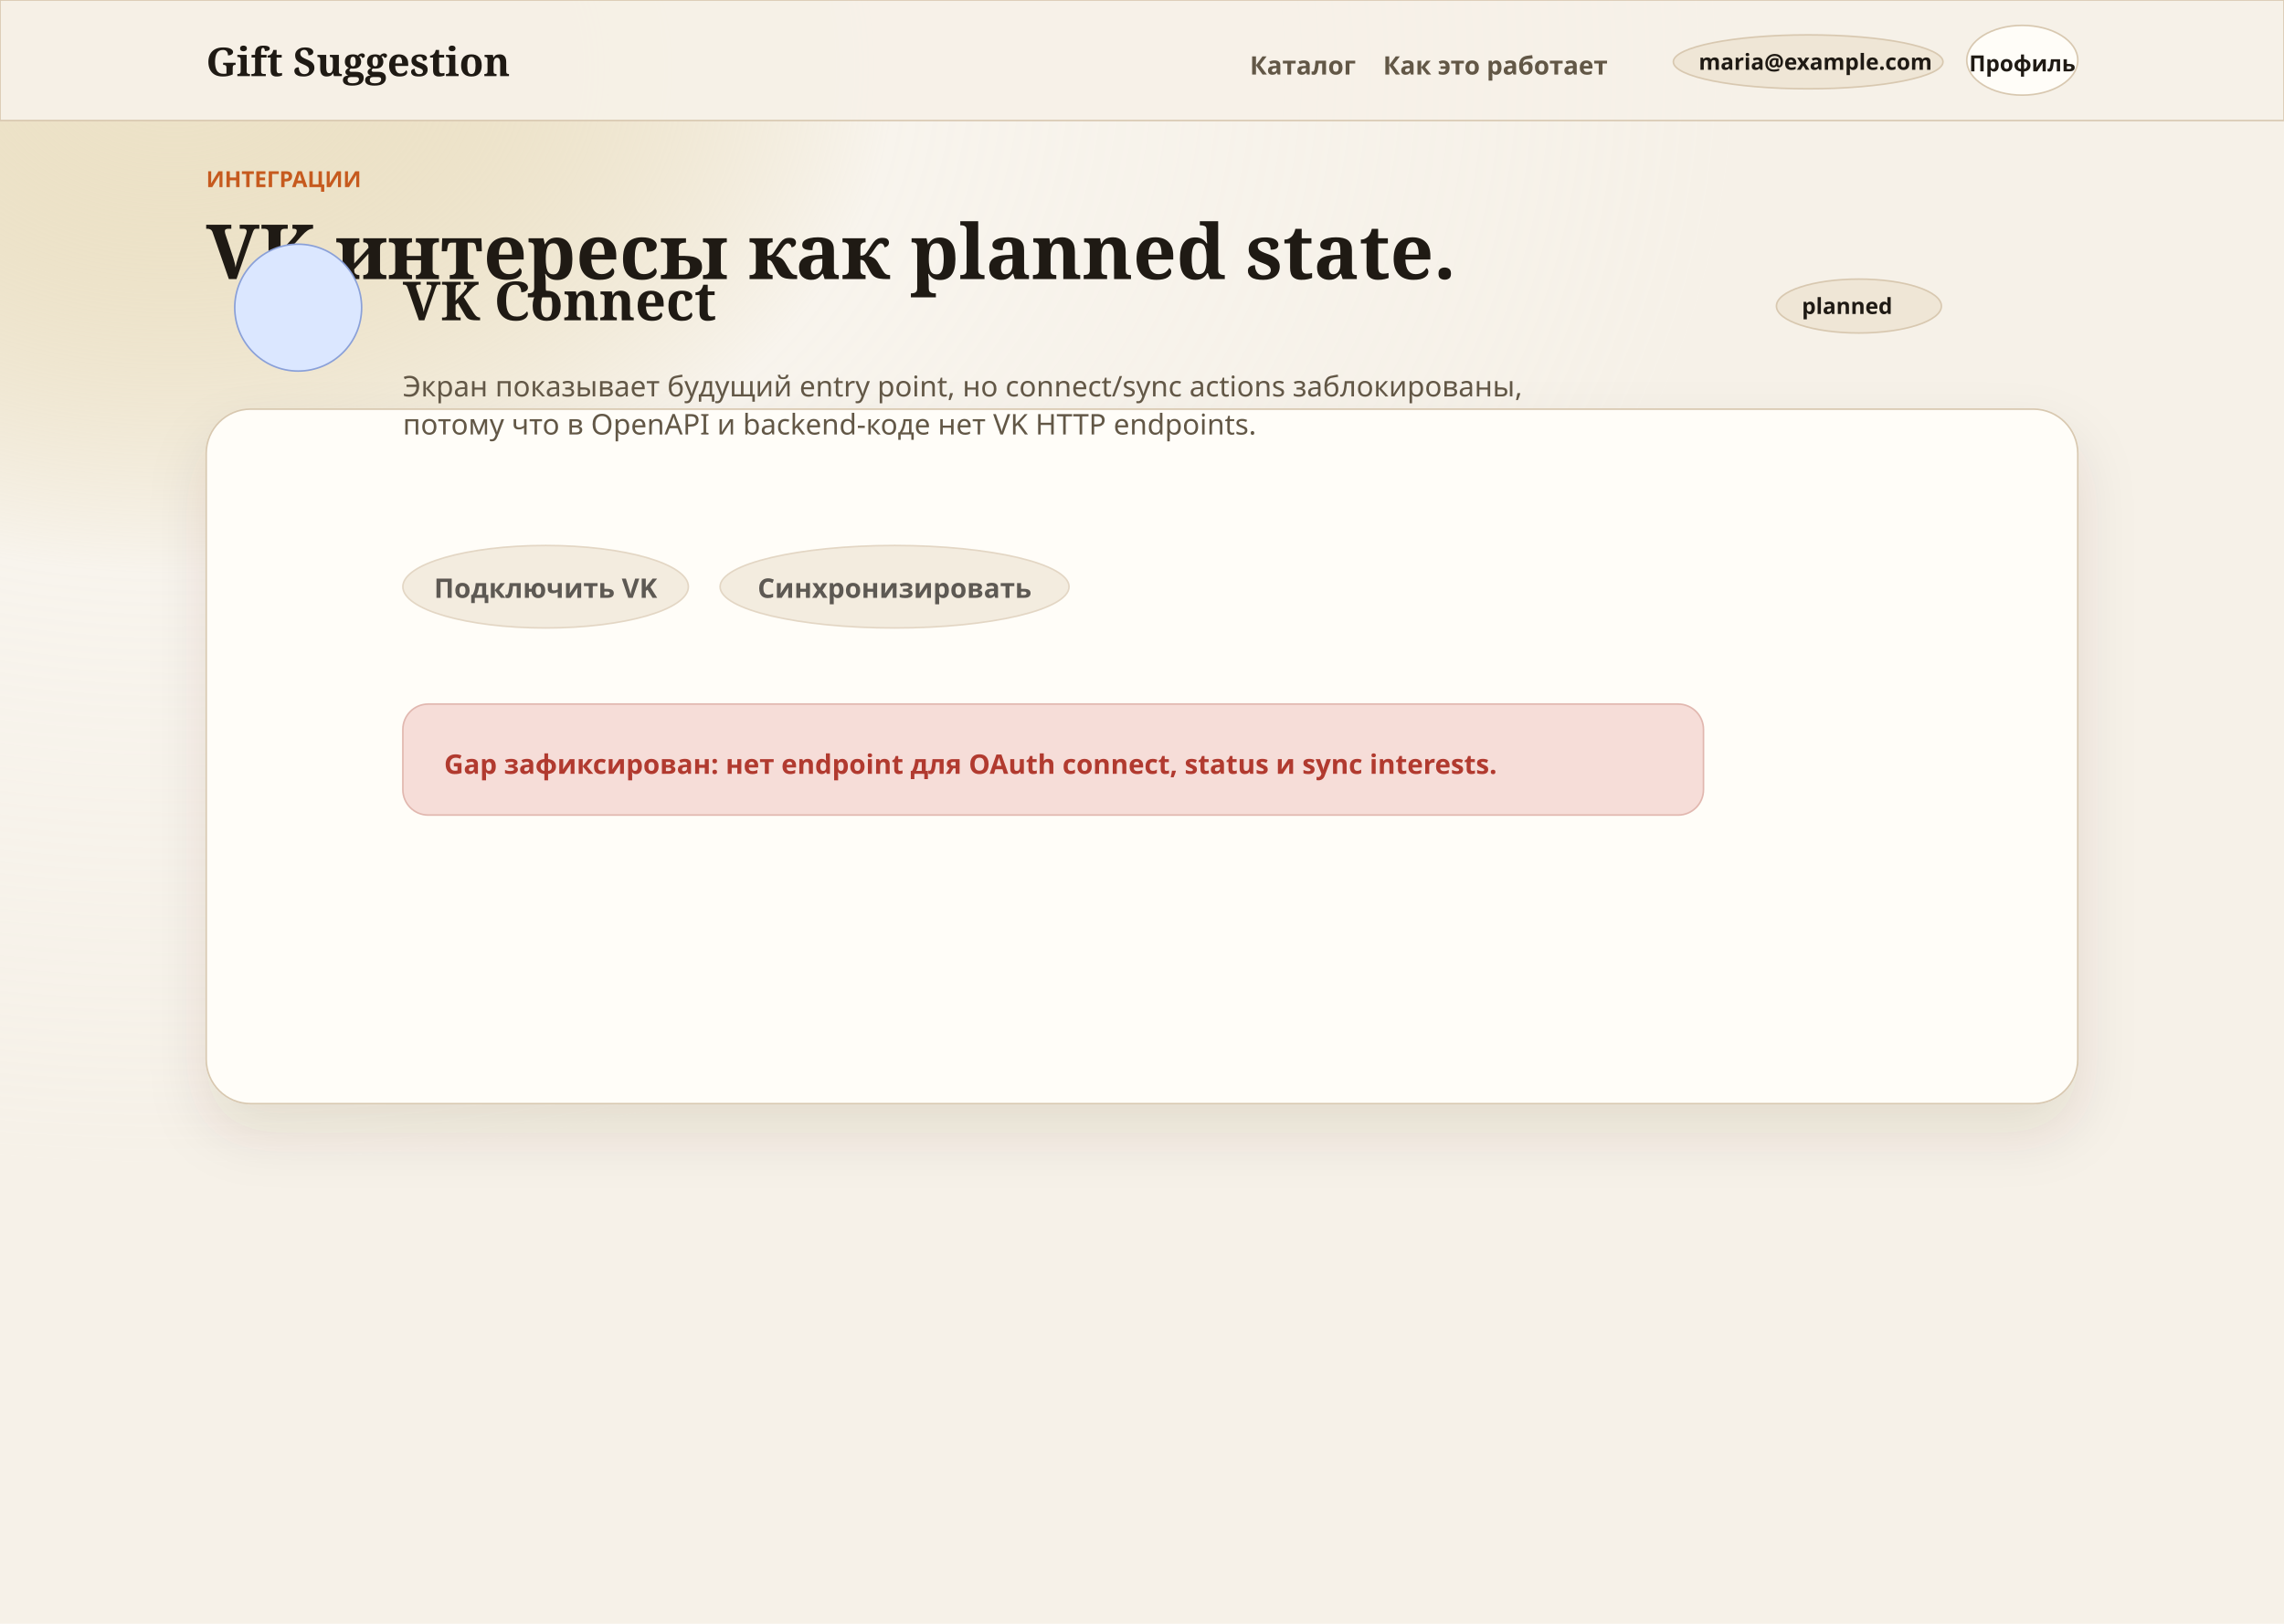
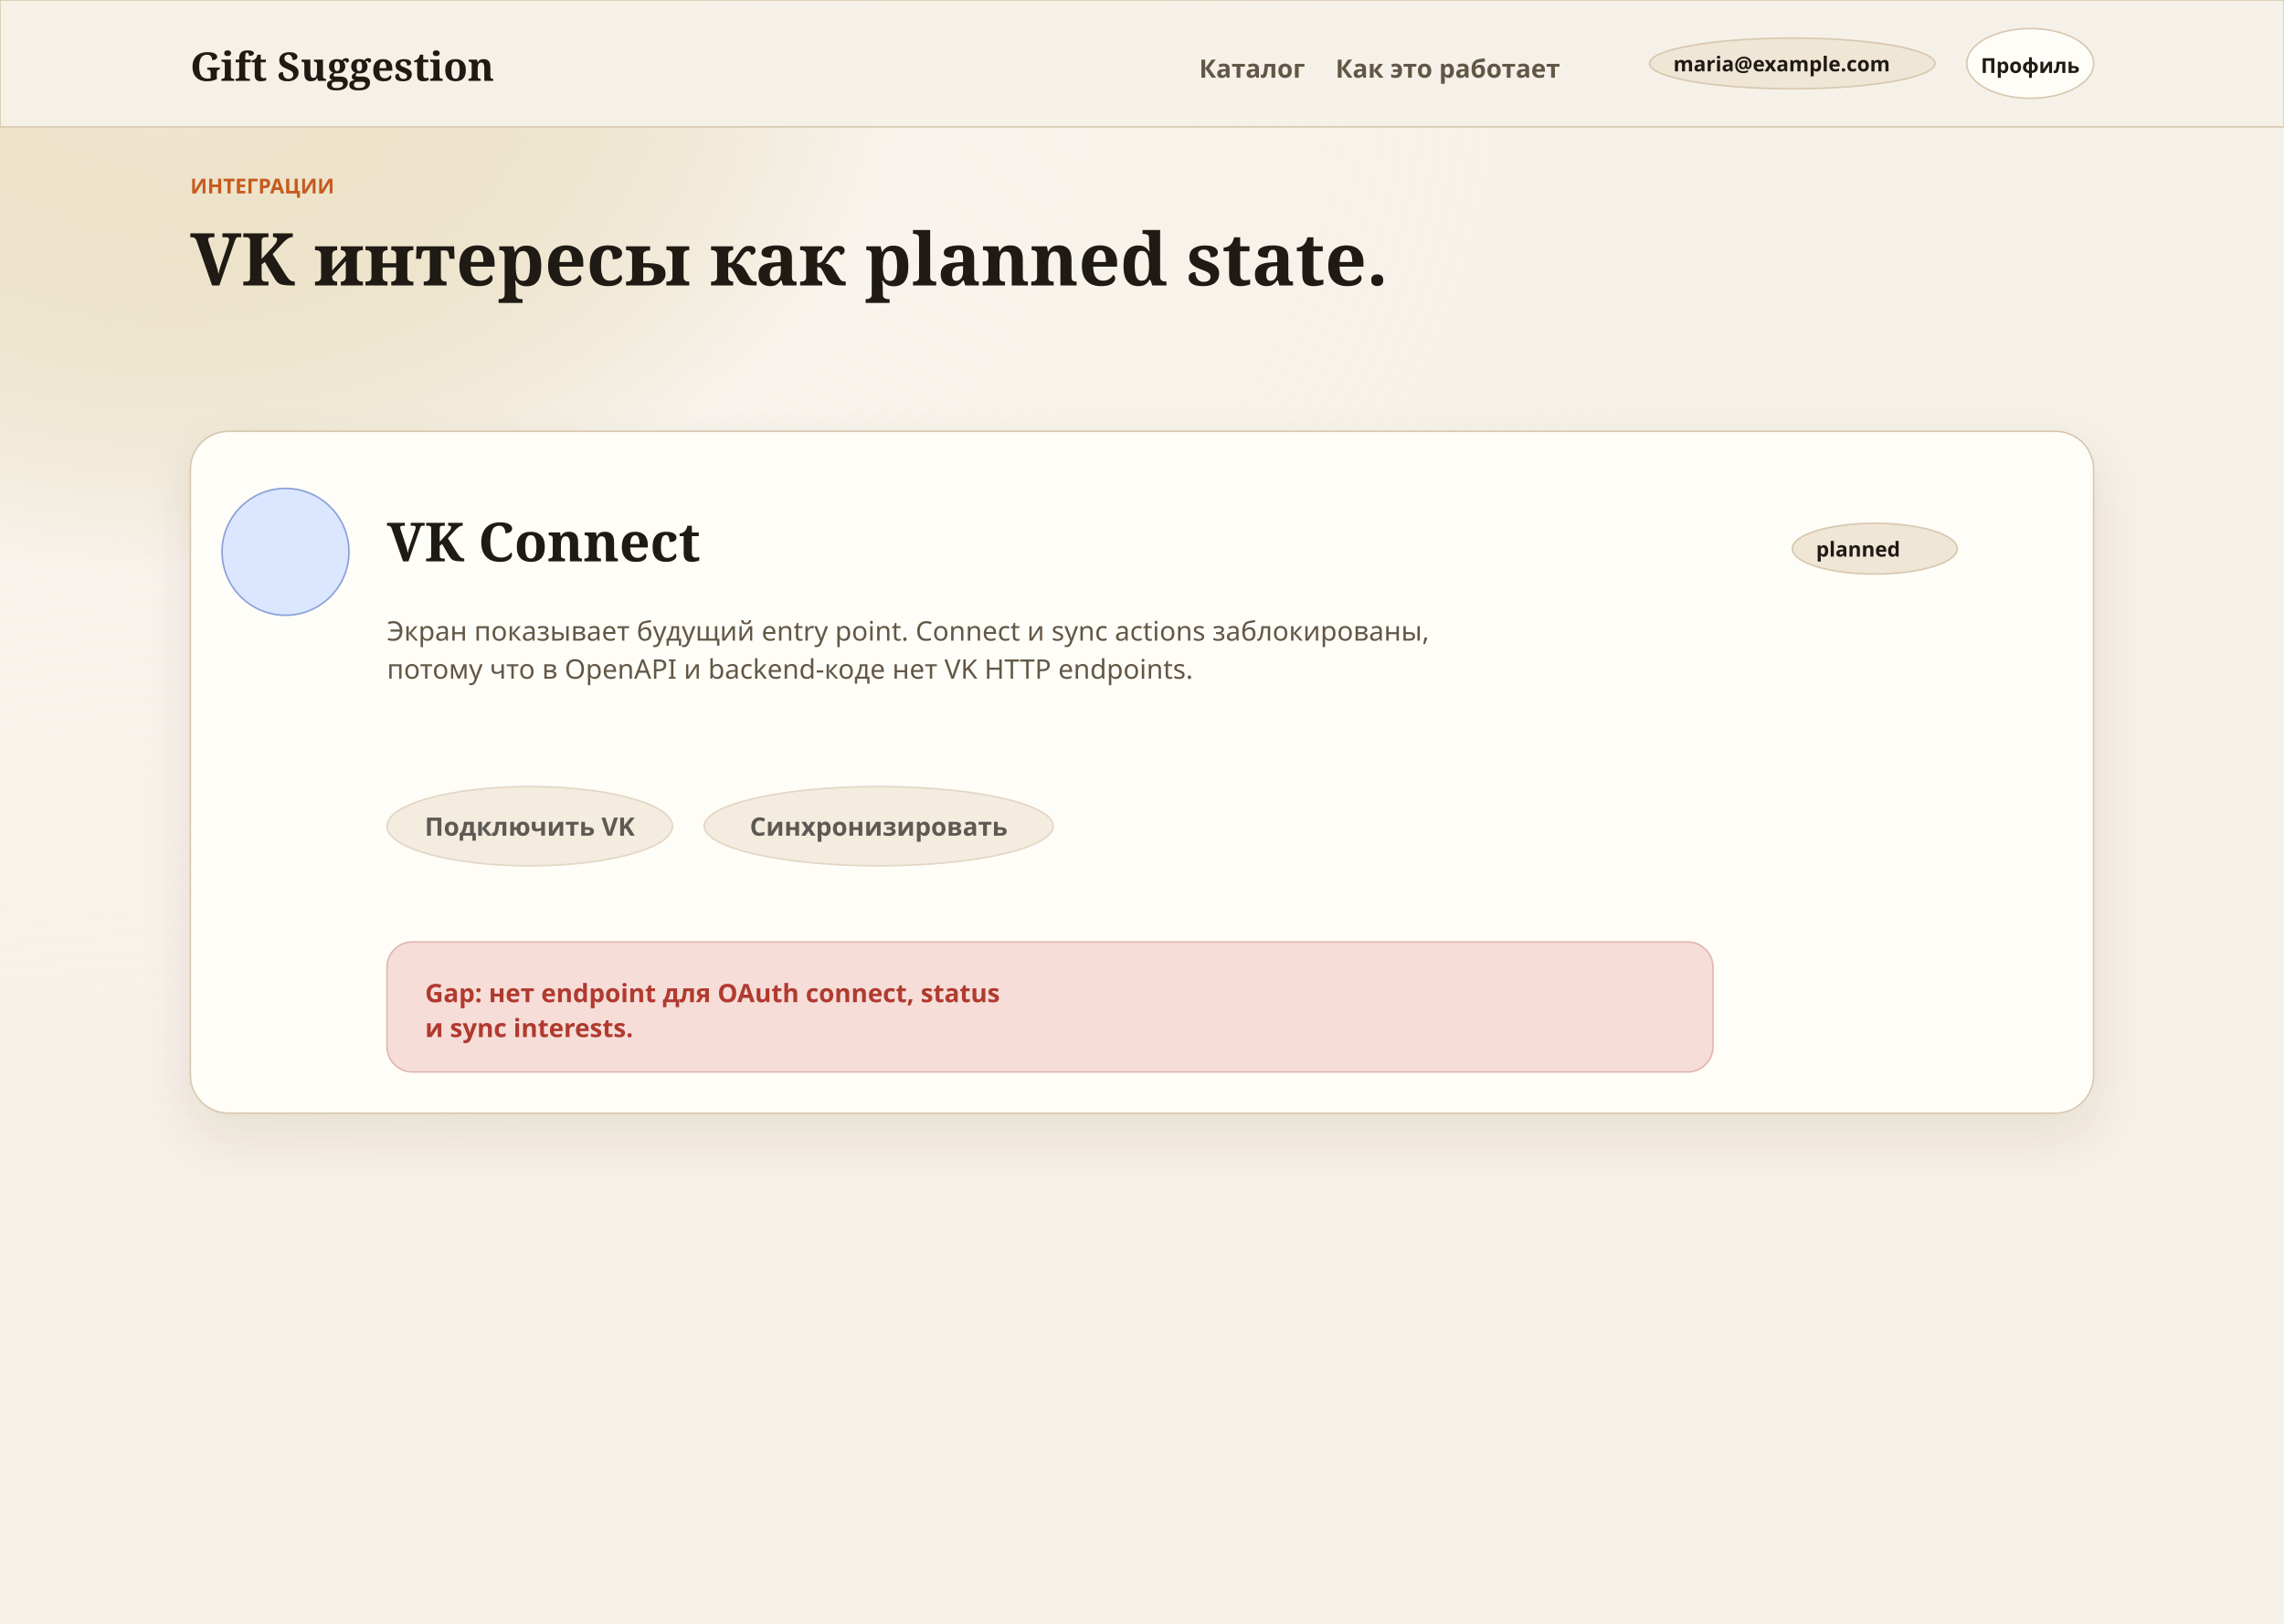
<svg xmlns="http://www.w3.org/2000/svg" width="1440" height="1024" viewBox="0 0 1440 1024" role="img" aria-label="11 Integrations VK final mockup">
  <defs>
    <radialGradient id="warmGlow" cx="0.08" cy="0.04" r="0.68">
-       <stop offset="0" stop-color="#cbae63" stop-opacity="0.34" />
-       <stop offset="0.46" stop-color="#f6f1e8" stop-opacity="0.8" />
+       <stop offset="0" stop-color="#cbae63" stop-opacity="0.30" />
+       <stop offset="0.46" stop-color="#f6f1e8" stop-opacity="0.82" />
      <stop offset="1" stop-color="#f6f1e8" />
    </radialGradient>
-     <filter id="shadow" x="-20%" y="-20%" width="140%" height="160%">
-       <feDropShadow dx="0" dy="18" stdDeviation="18" flood-color="#4d3319" flood-opacity="0.11" />
+     <filter id="shadow" x="-12%" y="-12%" width="124%" height="136%">
+       <feDropShadow dx="0" dy="14" stdDeviation="14" flood-color="#4d3319" flood-opacity="0.10" />
    </filter>
  </defs>
  <rect x="0" y="0" width="1440" height="1024" rx="0" fill="url(#warmGlow)" />
  <g>
-     <rect x="0" y="0" width="1440" height="76" rx="0" fill="#f6f1e8" stroke="#d8c8b0" stroke-width="1" opacity="0.94" />
-     <text x="130" y="48" fill="#1f1a14" font-family="Fraunces, Georgia, serif" font-size="25" font-weight="800">
-       <tspan x="130" dy="0">Gift Suggestion</tspan>
+     <rect x="0" y="0" width="1440" height="80" rx="0" fill="#f6f1e8" stroke="#d8c8b0" stroke-width="1" opacity="0.96" />
+     <text x="120" y="51" fill="#1f1a14" font-family="Fraunces, Georgia, serif" font-size="25" font-weight="800">
+       <tspan x="120" dy="0">Gift Suggestion</tspan>
    </text>
-     <text x="788" y="47" fill="#625746" font-family="Manrope, Segoe UI, sans-serif" font-size="16" font-weight="700">
-       <tspan x="788" dy="0">Каталог</tspan>
+     <text x="756" y="49" fill="#625746" font-family="Manrope, Segoe UI, sans-serif" font-size="16" font-weight="700">
+       <tspan x="756" dy="0">Каталог</tspan>
    </text>
-     <text x="872" y="47" fill="#625746" font-family="Manrope, Segoe UI, sans-serif" font-size="16" font-weight="700">
-       <tspan x="872" dy="0">Как это работает</tspan>
+     <text x="842" y="49" fill="#625746" font-family="Manrope, Segoe UI, sans-serif" font-size="16" font-weight="700">
+       <tspan x="842" dy="0">Как это работает</tspan>
    </text>
    <g>
-       <rect x="1055" y="22" width="170" height="34" rx="999" fill="#efe6d6" stroke="#d8c8b0" />
-       <text x="1071" y="44" fill="#1f1a14" font-family="Manrope, Segoe UI, sans-serif" font-size="14" font-weight="800">
-         <tspan x="1071" dy="0">maria@example.com</tspan>
+       <rect x="1040" y="24" width="180" height="32" rx="999" fill="#efe6d6" stroke="#d8c8b0" stroke-width="1" />
+       <text x="1055" y="45" fill="#1f1a14" font-family="Manrope, Segoe UI, sans-serif" font-size="13" font-weight="800">
+         <tspan x="1055" dy="0">maria@example.com</tspan>
      </text>
    </g>
    <g opacity="1">
-       <rect x="1240" y="16" width="70" height="44" rx="999" fill="#fffdf8" stroke="#d8c8b0" stroke-width="1" />
-       <text x="1275" y="45" fill="#1f1a14" font-family="Manrope, Segoe UI, sans-serif" font-size="14" font-weight="800" text-anchor="middle">Профиль</text>
+       <rect x="1240" y="18" width="80" height="44" rx="999" fill="#fffdf8" stroke="#d8c8b0" stroke-width="1" />
+       <text x="1280" y="46" fill="#1f1a14" font-family="Manrope, Segoe UI, sans-serif" font-size="13" font-weight="800" text-anchor="middle">Профиль</text>
    </g>
  </g>
-   <g transform="translate(130 118)">
-     <text x="0" y="0" fill="#c65a1e" font-family="Manrope, Segoe UI, sans-serif" font-size="14" font-weight="800">
+   <g transform="translate(120 122)">
+     <text x="0" y="0" fill="#c65a1e" font-family="Manrope, Segoe UI, sans-serif" font-size="13" font-weight="800">
      <tspan x="0" dy="0">ИНТЕГРАЦИИ</tspan>
    </text>
-     <text x="0" y="58" fill="#1f1a14" font-family="Fraunces, Georgia, serif" font-size="48" font-weight="700">
+     <text x="0" y="58" fill="#1f1a14" font-family="Fraunces, Georgia, serif" font-size="46" font-weight="700">
      <tspan x="0" dy="0">VK интересы как planned state.</tspan>
    </text>
-     <g>
-       <rect x="0" y="140" width="1180" height="438" rx="28" fill="#fffdf8" stroke="#d8c8b0" stroke-width="1" filter="url(#shadow)" />
-       <circle cx="58" cy="76" r="40" fill="#dbe7ff" stroke="#8aa0d8" />
-       <text x="124" y="84" fill="#1f1a14" font-family="Fraunces, Georgia, serif" font-size="34" font-weight="700">
+     <g transform="translate(0 150)">
+       <rect x="0" y="0" width="1200" height="430" rx="24" fill="#fffdf8" stroke="#d8c8b0" stroke-width="1" filter="url(#shadow)" />
+       <circle cx="60" cy="76" r="40" fill="#dbe7ff" stroke="#8aa0d8" stroke-width="1" />
+       <text x="124" y="82" fill="#1f1a14" font-family="Fraunces, Georgia, serif" font-size="34" font-weight="700">
        <tspan x="124" dy="0">VK Connect</tspan>
      </text>
      <g>
-         <rect x="990" y="58" width="104" height="34" rx="999" fill="#efe6d6" stroke="#d8c8b0" />
-         <text x="1006" y="80" fill="#1f1a14" font-family="Manrope, Segoe UI, sans-serif" font-size="14" font-weight="800">
-           <tspan x="1006" dy="0">planned</tspan>
+         <rect x="1010" y="58" width="104" height="32" rx="999" fill="#efe6d6" stroke="#d8c8b0" stroke-width="1" />
+         <text x="1025" y="79" fill="#1f1a14" font-family="Manrope, Segoe UI, sans-serif" font-size="13" font-weight="800">
+           <tspan x="1025" dy="0">planned</tspan>
        </text>
      </g>
-       <text x="124" y="132" fill="#625746" font-family="Manrope, Segoe UI, sans-serif" font-size="18" font-weight="500">
-         <tspan x="124" dy="0">Экран показывает будущий entry point, но connect/sync actions заблокированы,</tspan>
+       <text x="124" y="132" fill="#625746" font-family="Manrope, Segoe UI, sans-serif" font-size="17" font-weight="500">
+         <tspan x="124" dy="0">Экран показывает будущий entry point. Connect и sync actions заблокированы,</tspan>
        <tspan x="124" dy="24">потому что в OpenAPI и backend-коде нет VK HTTP endpoints.</tspan>
      </text>
      <g opacity="0.72">
-         <rect x="124" y="226" width="180" height="52" rx="999" fill="#efe6d6" stroke="#d8c8b0" stroke-width="1" />
-         <text x="214" y="259" fill="#1f1a14" font-family="Manrope, Segoe UI, sans-serif" font-size="17" font-weight="800" text-anchor="middle">Подключить VK</text>
+         <rect x="124" y="224" width="180" height="50" rx="999" fill="#efe6d6" stroke="#d8c8b0" stroke-width="1" />
+         <text x="214" y="255" fill="#1f1a14" font-family="Manrope, Segoe UI, sans-serif" font-size="16" font-weight="800" text-anchor="middle">Подключить VK</text>
      </g>
      <g opacity="0.72">
-         <rect x="324" y="226" width="220" height="52" rx="999" fill="#efe6d6" stroke="#d8c8b0" stroke-width="1" />
-         <text x="434" y="259" fill="#1f1a14" font-family="Manrope, Segoe UI, sans-serif" font-size="17" font-weight="800" text-anchor="middle">Синхронизировать</text>
+         <rect x="324" y="224" width="220" height="50" rx="999" fill="#efe6d6" stroke="#d8c8b0" stroke-width="1" />
+         <text x="434" y="255" fill="#1f1a14" font-family="Manrope, Segoe UI, sans-serif" font-size="16" font-weight="800" text-anchor="middle">Синхронизировать</text>
      </g>
-       <g>
-         <rect x="124" y="326" width="820" height="70" rx="16" fill="#f6ddd8" stroke="#e1b7af" stroke-width="1" />
-         <text x="150" y="370" fill="#b13a2f" font-family="Manrope, Segoe UI, sans-serif" font-size="17" font-weight="900">
-           <tspan x="150" dy="0">Gap зафиксирован: нет endpoint для OAuth connect, status и sync interests.</tspan>
+       <g transform="translate(124 322)">
+         <rect x="0" y="0" width="836" height="82" rx="16" fill="#f6ddd8" stroke="#e1b7af" stroke-width="1" />
+         <text x="24" y="38" fill="#b13a2f" font-family="Manrope, Segoe UI, sans-serif" font-size="16" font-weight="800">
+           <tspan x="24" dy="0">Gap: нет endpoint для OAuth connect, status</tspan>
+           <tspan x="24" dy="22">и sync interests.</tspan>
        </text>
      </g>
    </g>
  </g>
</svg>
